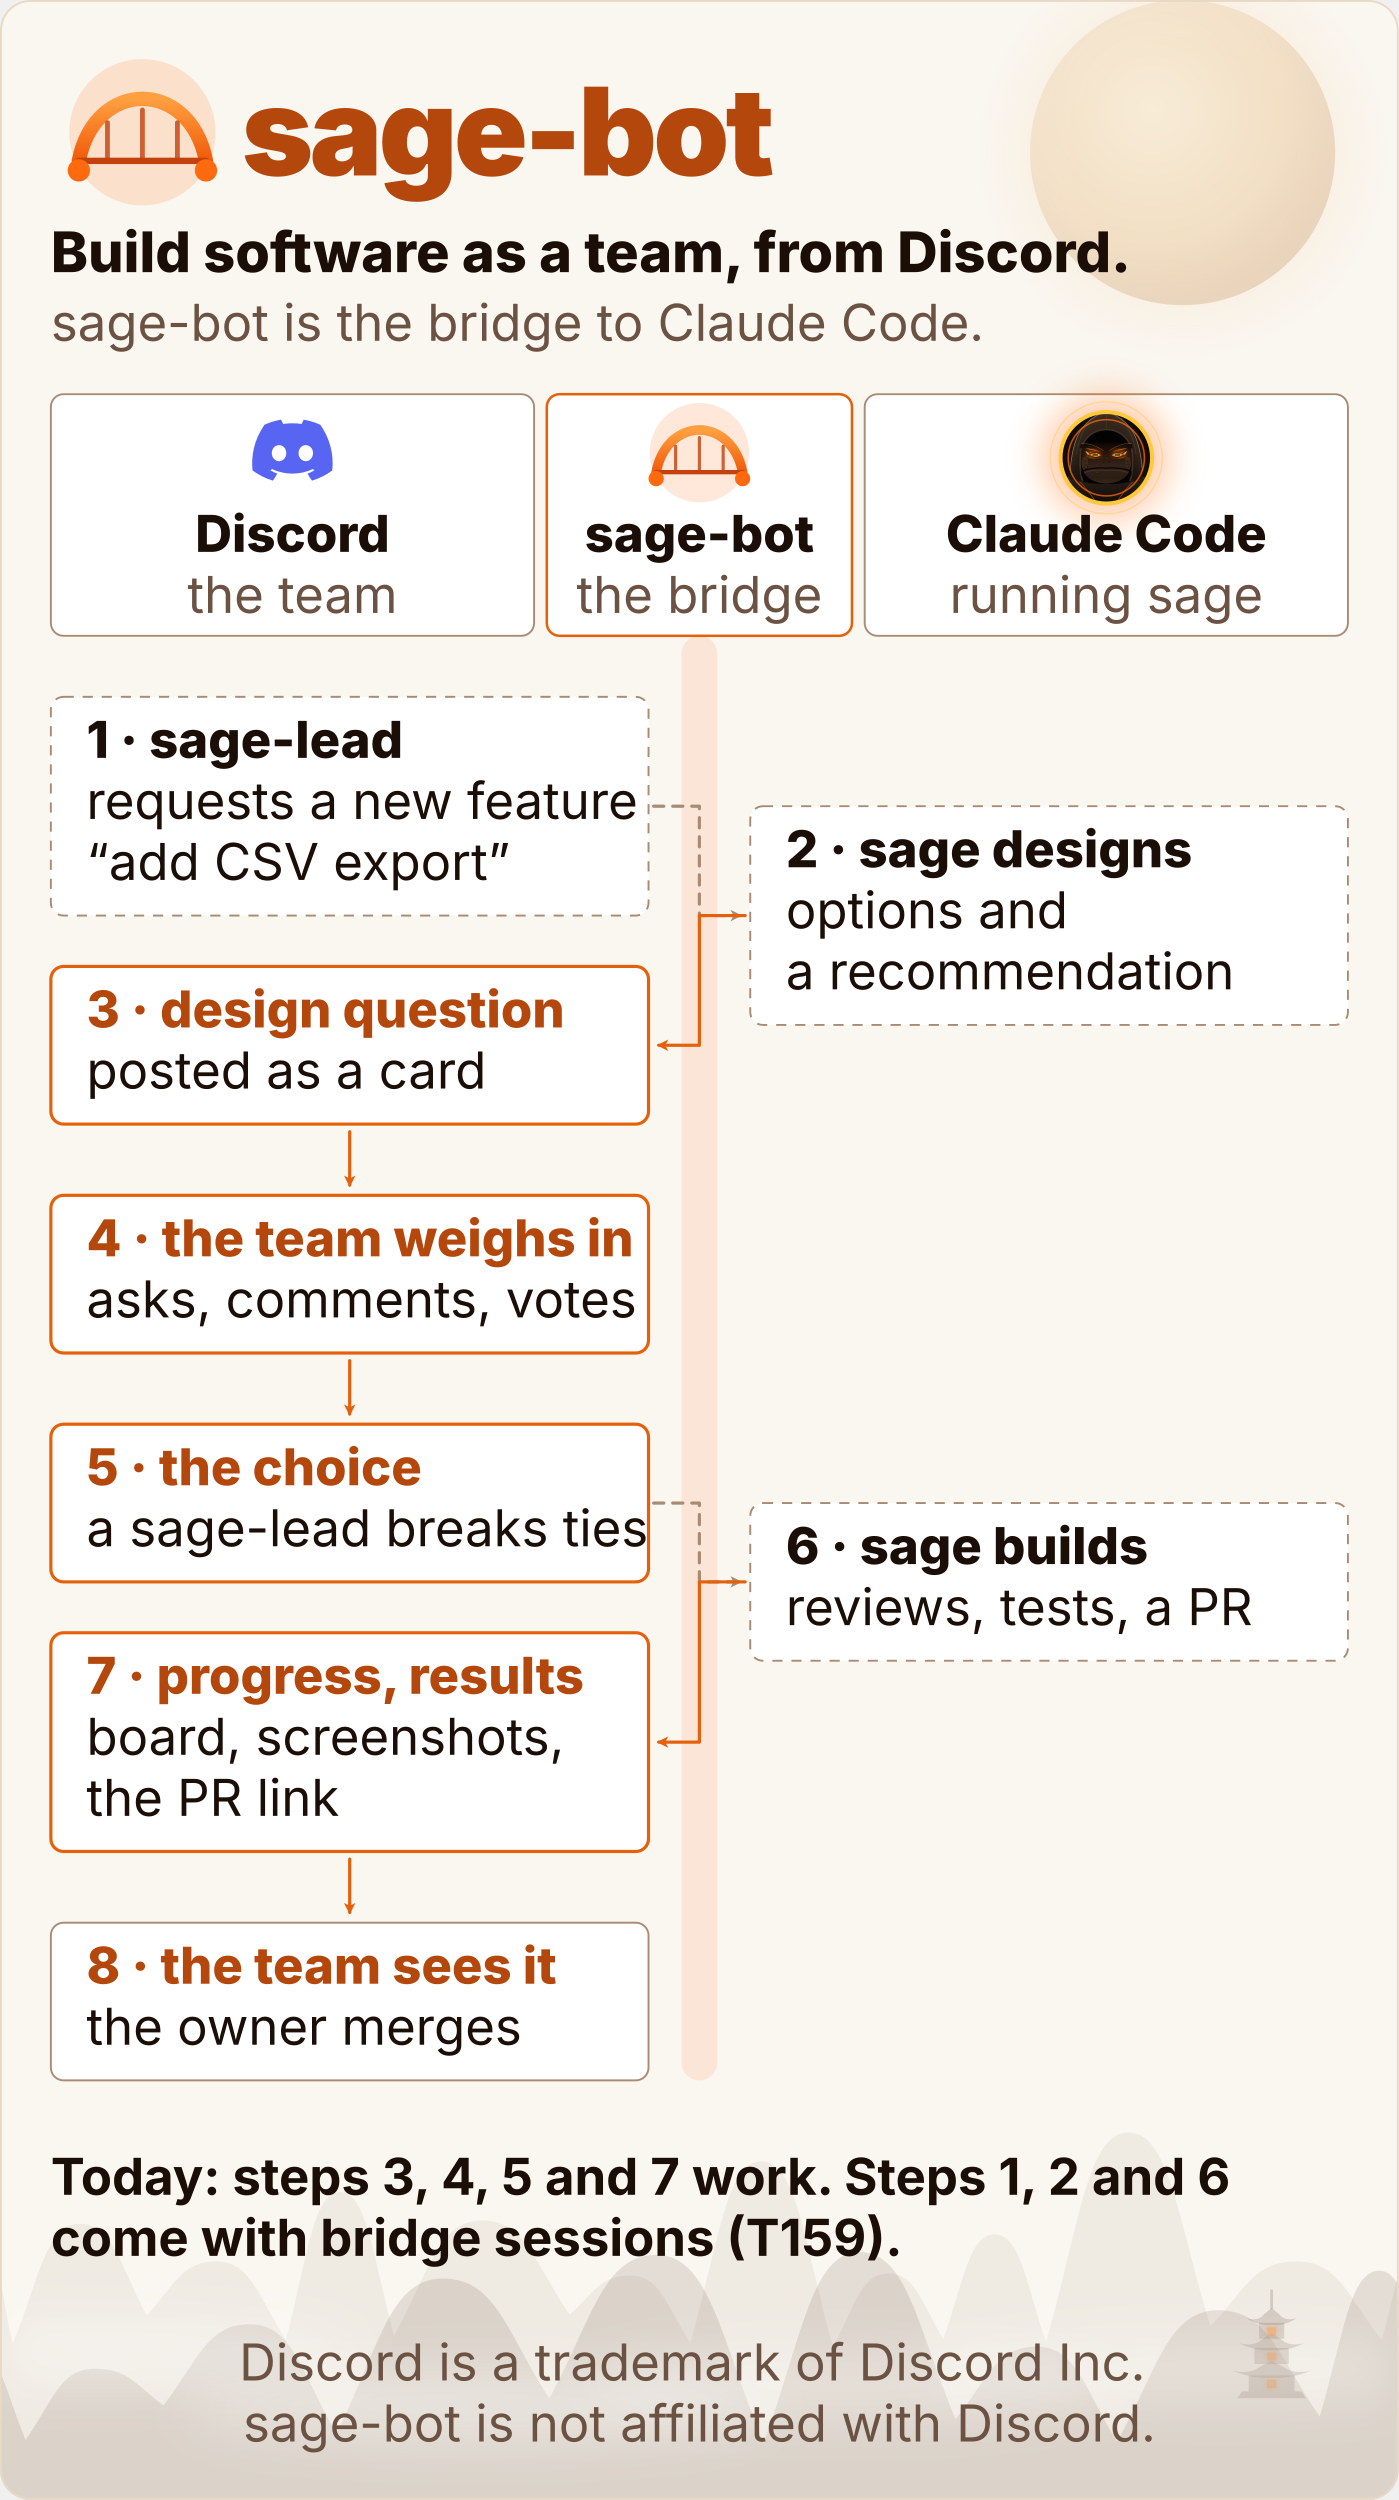
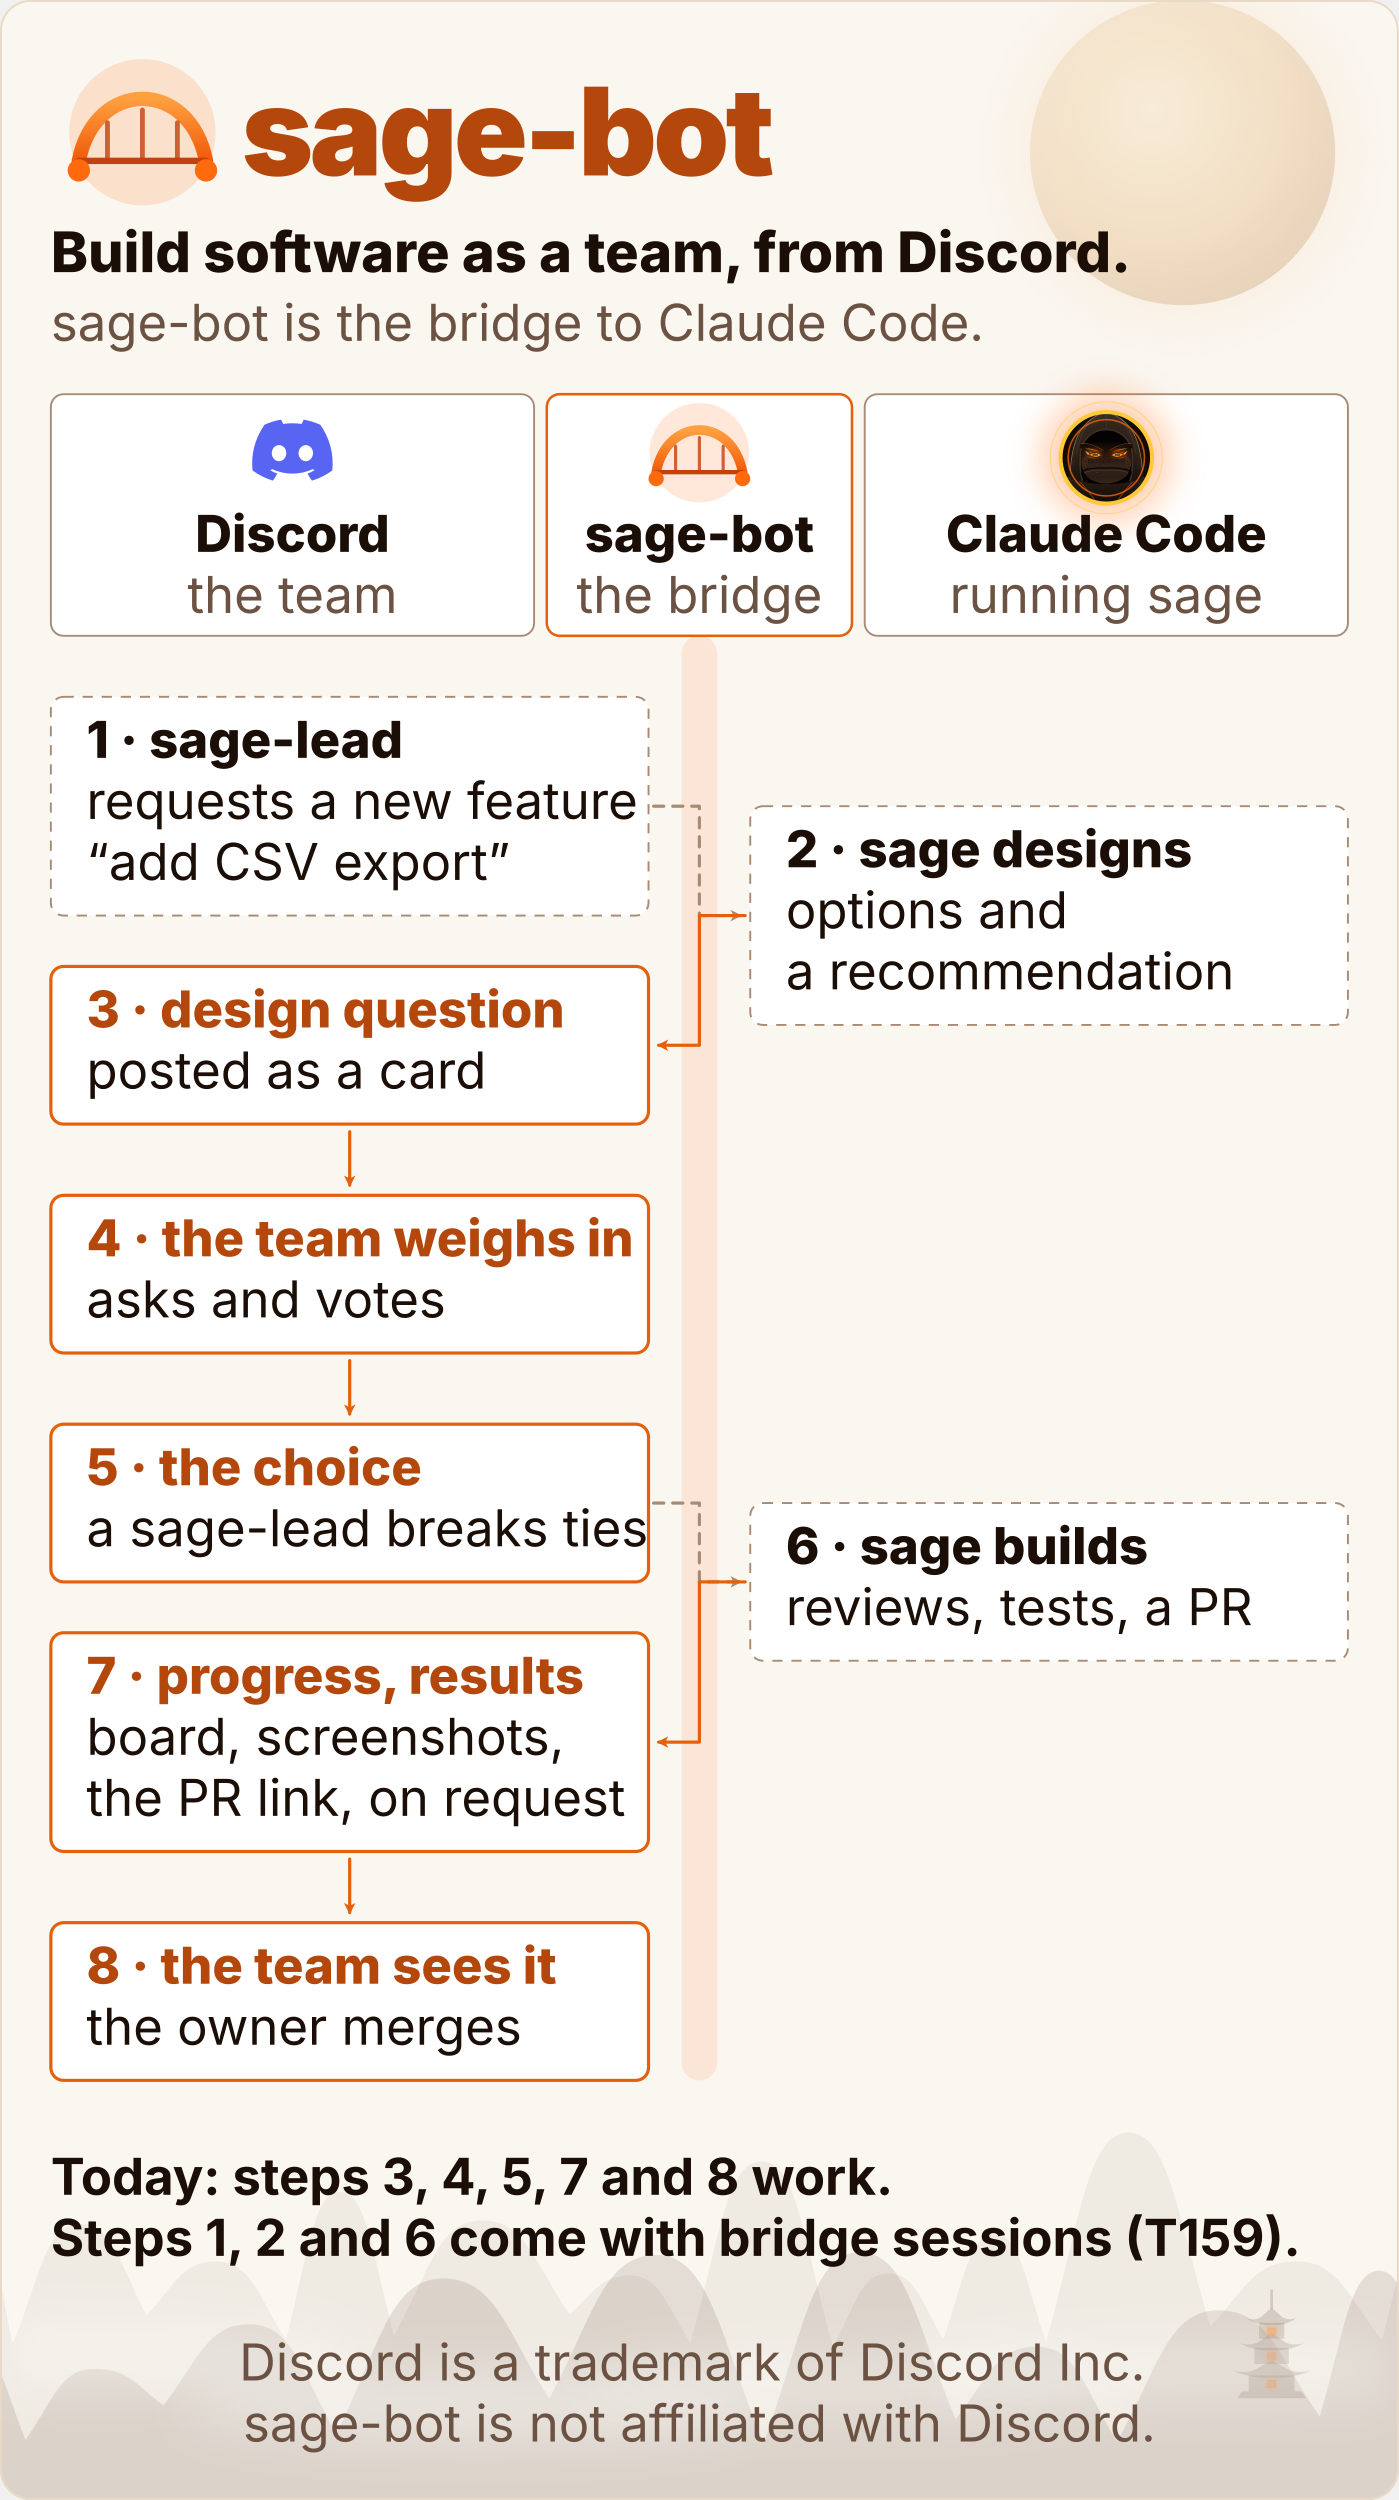
- <svg xmlns="http://www.w3.org/2000/svg" viewBox="0 0 1100 1966" width="1100" height="1966" role="img" aria-label="sage-bot bridges Discord and Claude Code running sage: a sage-lead requests a feature, sage designs, the team votes, sage builds and shows the results.">
+ <svg xmlns="http://www.w3.org/2000/svg" viewBox="0 0 1100 1966" width="1100" height="1966" role="img" aria-label="sage-bot bridges Discord and Claude Code running sage: a sage-lead requests a feature, sage designs, the team votes, sage builds and shows the results on request.">
  <style>.pulse{animation:pulse 5s ease-in-out infinite}@keyframes pulse{50%{opacity:.55}}@media (prefers-reduced-motion:reduce){.pulse{animation:none}}</style>
  <defs>
    <linearGradient id="hero-l-sky" x1="0" y1="0" x2="0" y2="1">
      <stop offset="0" stop-color="#080605" />
      <stop offset="0.45" stop-color="#1B120C" />
      <stop offset="0.72" stop-color="#22160E" />
      <stop offset="1" stop-color="#0A0706" />
    </linearGradient>
    <radialGradient id="hero-l-haze">
      <stop offset="0" stop-color="#FF8A2A" stop-opacity="0.6" />
      <stop offset="0.5" stop-color="#FF6A0F" stop-opacity="0.2" />
      <stop offset="1" stop-color="#FF6A0F" stop-opacity="0" />
    </radialGradient>
    <radialGradient id="hero-l-moonglow">
      <stop offset="0.55" stop-color="#F2CD96" stop-opacity="0.5" />
      <stop offset="1" stop-color="#F2CD96" stop-opacity="0" />
    </radialGradient>
    <radialGradient id="hero-l-moon" cx="0.4" cy="0.36" r="0.72">
      <stop offset="0" stop-color="#F8E7C6" />
      <stop offset="0.6" stop-color="#E4BC88" />
      <stop offset="1" stop-color="#B8844F" />
    </radialGradient>
    <radialGradient id="hero-l-iris" cx="0.51" cy="0.52" r="0.56">
      <stop offset="0" stop-color="#FFF4C2" />
      <stop offset="0.16" stop-color="#FFD54A" />
      <stop offset="0.4" stop-color="#FDB022" />
      <stop offset="0.66" stop-color="#EE7A0C" />
      <stop offset="0.86" stop-color="#A83E08" />
      <stop offset="1" stop-color="#4A1803" />
    </radialGradient>
    <linearGradient id="hero-l-lid" x1="0" y1="0.34" x2="0" y2="0.96">
      <stop offset="0" stop-color="#000" stop-opacity="0.85" />
      <stop offset="1" stop-color="#000" stop-opacity="0" />
    </linearGradient>
    <linearGradient id="hero-l-markR" x1="0" y1="0.5" x2="1" y2="0.3">
      <stop offset="0" stop-color="#B83A0A" />
      <stop offset="0.55" stop-color="#FF6A0F" />
      <stop offset="1" stop-color="#FFB050" />
    </linearGradient>
    <linearGradient id="hero-l-markL" x1="1" y1="0.5" x2="0" y2="0.3">
      <stop offset="0" stop-color="#B83A0A" />
      <stop offset="0.55" stop-color="#FF6A0F" />
      <stop offset="1" stop-color="#FFB050" />
    </linearGradient>
    <linearGradient id="hero-l-skin" x1="0" y1="0" x2="0" y2="1">
      <stop offset="0" stop-color="#040202" />
      <stop offset="0.32" stop-color="#1A110B" />
      <stop offset="0.6" stop-color="#33231A" />
      <stop offset="0.86" stop-color="#2C1E14" />
      <stop offset="1" stop-color="#3A2618" />
    </linearGradient>
    <linearGradient id="hero-l-robe" x1="0" y1="0" x2="0" y2="1">
      <stop offset="0" stop-color="#2B2018" />
      <stop offset="1" stop-color="#100B08" />
    </linearGradient>
    <linearGradient id="hero-l-bust" x1="0" y1="0" x2="0" y2="1">
      <stop offset="0" stop-color="#2B2018" />
      <stop offset="1" stop-color="#0A0604" />
    </linearGradient>
    <linearGradient id="hero-l-hood" x1="0" y1="0" x2="0" y2="1">
      <stop offset="0" stop-color="#382A1F" />
      <stop offset="1" stop-color="#18120D" />
    </linearGradient>
    <linearGradient id="hero-l-rock" x1="0" y1="0" x2="0" y2="1">
      <stop offset="0" stop-color="#33271D" />
      <stop offset="1" stop-color="#0D0907" />
    </linearGradient>
    <radialGradient id="hero-l-disc" cx="0.5" cy="0.42" r="0.62">
      <stop offset="0" stop-color="#3B2B1E" />
      <stop offset="1" stop-color="#100B08" />
    </radialGradient>
    <radialGradient id="hero-l-orb" cx="0.4" cy="0.38" r="0.65">
      <stop offset="0" stop-color="#FFF6D0" />
      <stop offset="0.45" stop-color="#FFC93C" />
      <stop offset="1" stop-color="#FF6A0F" />
    </radialGradient>
    <linearGradient id="hero-l-fall" x1="0" y1="0" x2="0" y2="1">
      <stop offset="0" stop-color="#F4E6CC" stop-opacity="0.95" />
      <stop offset="1" stop-color="#F4E6CC" stop-opacity="0" />
    </linearGradient>
    <linearGradient id="hero-l-word" x1="0" y1="0" x2="0" y2="1">
      <stop offset="0.2" stop-color="#FFF8EC" />
      <stop offset="0.5" stop-color="#FFD27A" />
      <stop offset="0.72" stop-color="#FF8A2A" />
      <stop offset="0.9" stop-color="#E2470A" />
    </linearGradient>
    <linearGradient id="hero-l-ember" x1="0" y1="0" x2="0" y2="1">
      <stop offset="0" stop-color="#FFA040" />
      <stop offset="1" stop-color="#F05A0A" />
    </linearGradient>
    <filter id="hero-l-wordglow" x="-10%" y="-20%" width="120%" height="140%">
      <feGaussianBlur in="SourceAlpha" stdDeviation="10" result="b" />
      <feFlood flood-color="#FF6A0F" flood-opacity="0.7" />
      <feComposite in2="b" operator="in" result="g" />
      <feMerge>
        <feMergeNode in="g" />
        <feMergeNode in="SourceGraphic" />
      </feMerge>
    </filter>
    <filter id="hero-l-glow" x="-50%" y="-50%" width="200%" height="200%">
      <feGaussianBlur in="SourceGraphic" stdDeviation="2.6" result="b" />
      <feMerge>
        <feMergeNode in="b" />
        <feMergeNode in="SourceGraphic" />
      </feMerge>
    </filter>
    <filter id="hero-l-blur" x="-50%" y="-50%" width="200%" height="200%">
      <feGaussianBlur stdDeviation="14" />
    </filter>
    <filter id="hero-l-mist" x="-30%" y="-200%" width="160%" height="500%">
      <feGaussianBlur stdDeviation="20" />
    </filter>
    <marker id="hero-l-hot" viewBox="0 0 12 12" refX="10" refY="6" markerWidth="9" markerHeight="9" markerUnits="userSpaceOnUse" orient="auto-start-reverse">
      <path d="M0 0 L12 6 L0 12 L3 6 z" fill="#E5600B" />
    </marker>
    <marker id="hero-l-muted" viewBox="0 0 12 12" refX="10" refY="6" markerWidth="9" markerHeight="9" markerUnits="userSpaceOnUse" orient="auto-start-reverse">
      <path d="M0 0 L12 6 L0 12 L3 6 z" fill="#A88B75" />
    </marker>
    <marker id="hero-l-bad" viewBox="0 0 12 12" refX="10" refY="6" markerWidth="9" markerHeight="9" markerUnits="userSpaceOnUse" orient="auto-start-reverse">
      <path d="M0 0 L12 6 L0 12 L3 6 z" fill="#C7361F" />
    </marker>
    <marker id="hero-l-loop" viewBox="0 0 12 12" refX="10" refY="6" markerWidth="9" markerHeight="9" markerUnits="userSpaceOnUse" orient="auto-start-reverse">
      <path d="M0 0 L12 6 L0 12 L3 6 z" fill="#B4470C" />
    </marker>
    <clipPath id="hero-l-frame">
      <rect width="1100" height="1966" rx="24" />
    </clipPath>
  </defs>
  <g clip-path="url(#hero-l-frame)">
    <rect width="1100" height="1966" rx="24" fill="#FAF6F0" />
    <circle cx="930" cy="120" r="161.3" fill="url(#hero-l-moonglow)" opacity="0.4" />
    <circle cx="930" cy="120" r="120" fill="url(#hero-l-moon)" opacity="0.3" />
    <path d="M-60 1966 L-60 1846 C-46 1780.3 -42.5 1726.6 -25 1726.6 C-7.5 1726.6 -4 1779.1 10 1843.3 C31.1 1791.3 36.3 1748.8 62.6 1748.8 C89 1748.8 94.2 1781.3 115.3 1820.9 C137.2 1797.5 142.7 1778.4 170 1778.4 C197.4 1778.4 202.9 1806.1 224.8 1839.9 C241.8 1776 246.1 1723.8 267.4 1723.8 C288.6 1723.8 292.9 1774.6 309.9 1836.7 C337.5 1786.9 344.4 1746.2 378.9 1746.2 C413.4 1746.2 420.3 1779.6 447.9 1820.3 C466.9 1803.4 471.7 1789.5 495.4 1789.5 C519.2 1789.5 523.9 1813.3 542.9 1842.3 C565.3 1763.9 570.9 1699.7 598.9 1699.7 C626.9 1699.7 632.5 1765.4 655 1845.6 C672.3 1813.9 676.7 1787.9 698.4 1787.9 C720.1 1787.9 724.5 1811.1 741.8 1839.4 C758 1794.2 762 1757.2 782.2 1757.2 C802.4 1757.2 806.5 1795.3 822.6 1841.9 C848.5 1751.2 855 1677 887.3 1677 C919.6 1677 926.1 1745.6 951.9 1829.4 C978.9 1801.4 985.6 1778.4 1019.3 1778.4 C1052.9 1778.4 1059.7 1806.1 1086.6 1840 C1108.6 1760.8 1114.1 1696 1141.5 1696 C1169 1696 1174.5 1746.6 1196.5 1808.4 L1196.5 1966 Z" fill="#8C7867" opacity="0.1" />
    <path d="M973 1886 L1027 1886 L1023.4 1880.6 L976.6 1880.6 Z" fill="#8C7867" opacity="0.3" />
    <path d="M982 1880.6 L1018 1880.6 L1018 1868 L982 1868 Z" fill="#8C7867" opacity="0.3" />
    <path d="M969.4 1864.4 Q983.2 1867.1 990.2 1861.7 L1000 1856.3 L1009.8 1861.7 Q1016.8 1867.1 1030.6 1864.4 Q1015.3 1870.7 1000 1869.8 Q984.7 1870.7 969.4 1864.4 Z" fill="#8C7867" opacity="0.3" />
    <path d="M996.4 1877.9 L1003.6 1877.9 L1003.6 1871.6 L996.4 1871.6 Z" fill="#FF8A2A" opacity="0.48" filter="url(#hero-l-glow)" />
    <path d="M986.5 1859 L1013.5 1859 L1013.5 1846.4 L986.5 1846.4 Z" fill="#8C7867" opacity="0.3" />
    <path d="M974.8 1842.8 Q986.1 1845.5 991.9 1840.1 L1000 1834.7 L1008.1 1840.1 Q1013.9 1845.5 1025.2 1842.8 Q1012.6 1849.1 1000 1848.2 Q987.4 1849.1 974.8 1842.8 Z" fill="#8C7867" opacity="0.3" />
    <path d="M996.4 1856.3 L1003.6 1856.3 L1003.6 1850 L996.4 1850 Z" fill="#FF8A2A" opacity="0.48" filter="url(#hero-l-glow)" />
    <path d="M990.1 1839.2 L1009.9 1839.2 L1009.9 1826.6 L990.1 1826.6 Z" fill="#8C7867" opacity="0.3" />
    <path d="M980.2 1823 Q989.1 1825.7 993.7 1820.3 L1000 1814.9 L1006.3 1820.3 Q1010.9 1825.7 1019.8 1823 Q1009.9 1829.3 1000 1828.4 Q990.1 1829.3 980.2 1823 Z" fill="#8C7867" opacity="0.3" />
    <path d="M996.4 1836.5 L1003.6 1836.5 L1003.6 1830.2 L996.4 1830.2 Z" fill="#FF8A2A" opacity="0.48" filter="url(#hero-l-glow)" />
    <path d="M1000 1814.9 L1000 1801.4" fill="none" stroke="#8C7867" stroke-width="2.2" stroke-linecap="round" opacity="0.3" />
    <path d="M-60 1966 L-60 1926 C-44 1883.1 -40 1848 -20 1848 C0 1848 4 1879.8 20.1 1918.7 C41.7 1888 47.2 1862.8 74.3 1862.8 C101.4 1862.8 106.8 1875.7 128.5 1891.6 C155.7 1856.5 162.5 1827.8 196.5 1827.8 C230.5 1827.8 237.3 1866.5 264.5 1913.8 C298 1846.7 306.4 1791.8 348.2 1791.8 C390.1 1791.8 398.5 1834.3 431.9 1886.2 C465.7 1824.1 474.1 1773.3 516.2 1773.3 C558.4 1773.3 566.8 1839.9 600.5 1921.3 C630.7 1838.7 638.2 1771 675.9 1771 C713.6 1771 721.2 1830.1 751.4 1902.3 C776.8 1871 783.1 1845.4 814.9 1845.4 C846.7 1845.4 853 1879.1 878.4 1920.1 C910.3 1863.3 918.3 1816.8 958.1 1816.8 C997.9 1816.8 1005.9 1854.4 1037.8 1900.3 C1056.5 1837.3 1061.2 1785.7 1084.7 1785.7 C1108.2 1785.7 1112.9 1847.4 1131.7 1922.7 C1154 1889.1 1159.6 1861.5 1187.5 1861.5 C1215.4 1861.5 1221 1872.7 1243.4 1886.3 L1243.4 1966 Z" fill="#8C7867" opacity="0.2" />
    <ellipse cx="80" cy="1849.1" rx="203.6" ry="26" fill="#FFFFFF" opacity="0.4" filter="url(#hero-l-mist)" />
    <ellipse cx="375.7" cy="1891.1" rx="230.1" ry="26" fill="#FFFFFF" opacity="0.4" filter="url(#hero-l-mist)" />
    <ellipse cx="666.1" cy="1874.7" rx="205.4" ry="26" fill="#FFFFFF" opacity="0.3" filter="url(#hero-l-mist)" />
    <ellipse cx="958.9" cy="1862.6" rx="234.2" ry="26" fill="#FFFFFF" opacity="0.3" filter="url(#hero-l-mist)" />
    <g class="pulse">
      <circle cx="112" cy="104" r="57.5" fill="#FF6A0F" opacity="0.16" />
    </g>
    <path d="M62 126.5 C 74.5 61.5, 149.5 61.5, 162 126.5" fill="none" stroke="url(#hero-l-ember)" stroke-width="11.3" stroke-linecap="round" />
    <path d="M62 126.5 L 162 126.5" fill="none" stroke="#C2410C" stroke-width="5" stroke-linecap="round" />
    <path d="M84.5 96.5 L 84.5 126.5 M112 86.5 L 112 126.5 M139.5 96.5 L 139.5 126.5" fill="none" stroke="#C2410C" stroke-width="3.8" stroke-linecap="round" opacity="0.8" />
    <circle cx="62" cy="134" r="8.8" fill="#FF6A0F" />
    <circle cx="162" cy="134" r="8.8" fill="#FF6A0F" />
    <text x="190" y="138" font-family="-apple-system, BlinkMacSystemFont, 'Segoe UI', Inter, Helvetica, Arial, sans-serif" font-size="96" font-weight="900" letter-spacing="-3" fill="#B4470C">sage-bot</text>
    <text x="40" y="214" font-family="-apple-system, BlinkMacSystemFont, 'Segoe UI', Inter, Helvetica, Arial, sans-serif" font-size="44" font-weight="800" fill="#1A0E07" text-anchor="start">
      <tspan x="40" dy="0">Build software as a team, from Discord.</tspan>
    </text>
    <text x="40" y="268" font-family="-apple-system, BlinkMacSystemFont, 'Segoe UI', Inter, Helvetica, Arial, sans-serif" font-size="40" font-weight="400" fill="#6B5242" text-anchor="start">
      <tspan x="40" dy="0">sage-bot is the bridge to Claude Code.</tspan>
    </text>
    <rect x="536" y="500" width="28" height="1136" rx="14" fill="#FF6A0F" opacity="0.12" />
    <rect x="40" y="310" width="380" height="190" rx="10" fill="#FFFFFF" stroke="#A88B75" stroke-width="1.5" />
    <svg x="198.3" y="330" width="63.3" height="48" viewBox="0 0 126.644 96">
      <path d="M81.15,0c-1.238,2.197-2.349,4.47-3.359,6.794-9.598-1.44-19.372-1.44-28.994,0-.985-2.324-2.122-4.597-3.359-6.794-9.017,1.541-17.806,4.243-26.14,8.057C2.779,32.53-1.691,56.373.531,79.886c9.673,7.148,20.508,12.603,32.05,16.088,2.601-3.485,4.9-7.198,6.87-11.062-3.738-1.389-7.35-3.132-10.81-5.152.909-.657,1.793-1.339,2.652-1.995,20.281,9.547,43.77,9.547,64.076,0,.859.707,1.743,1.389,2.652,1.995-3.46,2.046-7.072,3.763-10.835,5.178,1.97,3.864,4.268,7.577,6.87,11.062,11.542-3.485,22.377-8.916,32.051-16.063,2.626-27.277-4.496-50.917-18.817-71.855C98.981,4.268,90.192,1.566,81.175.051l-.025-.051ZM42.28,65.414c-6.238,0-11.416-5.657-11.416-12.653s4.976-12.679,11.391-12.679,11.517,5.708,11.416,12.679c-.101,6.971-5.026,12.653-11.391,12.653ZM84.358,65.414c-6.264,0-11.391-5.657-11.391-12.653s4.976-12.679,11.391-12.679,11.492,5.708,11.391,12.679c-.101,6.971-5.026,12.653-11.391,12.653Z" fill="#5865f2" />
    </svg>
    <text x="230" y="434" font-family="-apple-system, BlinkMacSystemFont, 'Segoe UI', Inter, Helvetica, Arial, sans-serif" font-size="40" font-weight="800" fill="#1A0E07" text-anchor="middle">
      <tspan x="230" dy="0">Discord</tspan>
    </text>
    <text x="230" y="482" font-family="-apple-system, BlinkMacSystemFont, 'Segoe UI', Inter, Helvetica, Arial, sans-serif" font-size="40" font-weight="400" fill="#6B5242" text-anchor="middle">
      <tspan x="230" dy="0">the team</tspan>
    </text>
    <rect x="430" y="310" width="240" height="190" rx="10" fill="#FFFFFF" stroke="#E5600B" stroke-width="2" />
    <g class="pulse">
      <circle cx="550" cy="356" r="39.1" fill="#FF6A0F" opacity="0.16" />
    </g>
    <path d="M516 371.3 C 524.5 327.1, 575.5 327.1, 584 371.3" fill="none" stroke="url(#hero-l-ember)" stroke-width="7.6" stroke-linecap="round" />
    <path d="M516 371.3 L 584 371.3" fill="none" stroke="#C2410C" stroke-width="3.4" stroke-linecap="round" />
    <path d="M531.3 350.9 L 531.3 371.3 M550 344.1 L 550 371.3 M568.7 350.9 L 568.7 371.3" fill="none" stroke="#C2410C" stroke-width="2.5" stroke-linecap="round" opacity="0.8" />
    <circle cx="516" cy="376.4" r="6" fill="#FF6A0F" />
    <circle cx="584" cy="376.4" r="6" fill="#FF6A0F" />
    <text x="550" y="434" font-family="-apple-system, BlinkMacSystemFont, 'Segoe UI', Inter, Helvetica, Arial, sans-serif" font-size="40" font-weight="800" fill="#1A0E07" text-anchor="middle">
      <tspan x="550" dy="0">sage-bot</tspan>
    </text>
    <text x="550" y="482" font-family="-apple-system, BlinkMacSystemFont, 'Segoe UI', Inter, Helvetica, Arial, sans-serif" font-size="40" font-weight="400" fill="#6B5242" text-anchor="middle">
      <tspan x="550" dy="0">the bridge</tspan>
    </text>
    <rect x="680" y="310" width="380" height="190" rx="10" fill="#FFFFFF" stroke="#A88B75" stroke-width="1.5" />
    <g class="pulse">
      <circle cx="870" cy="360" r="50" fill="#FF6A0F" opacity="0.34" filter="url(#hero-l-blur)" />
    </g>
    <circle cx="870" cy="360" r="44" fill="none" stroke="#FFC93C" stroke-width="1" opacity="0.45" />
    <defs>
      <clipPath id="hero-l-emblem">
        <circle cx="870" cy="360" r="36" />
      </clipPath>
    </defs>
    <circle cx="870" cy="360" r="36" fill="#0A0604" />
    <g clip-path="url(#hero-l-emblem)">
      <g class="pulse">
        <ellipse cx="870" cy="360.9" rx="39.8" ry="30.3" fill="url(#hero-l-haze)" opacity="0.48" />
      </g>
      <path d="M845 374.5 C838.2 376 831 379.5 827.9 389.3 L826.4 401.8 L913.6 401.8 L912.1 389.3 C909 379.5 901.8 376 895 374.5 Z" fill="url(#hero-l-bust)" />
      <path d="M841.6 375.3 C836.3 376.8 830.6 380.2 827.9 389.7" fill="none" stroke="#F2C88C" stroke-width="0.4" opacity="0.45" stroke-linecap="round" />
      <path d="M898.4 375.3 C903.7 376.8 909.4 380.2 912.1 389.7" fill="none" stroke="#F2C88C" stroke-width="0.4" opacity="0.45" stroke-linecap="round" />
      <path d="M847.3 376.8 C852.6 382.1 858.6 389.3 865.1 399.9" fill="none" stroke="#C2410C" stroke-width="0.6" opacity="0.8" stroke-linecap="round" />
      <path d="M892.7 376.8 C887.4 382.1 881.4 389.3 874.9 399.9" fill="none" stroke="#C2410C" stroke-width="0.6" opacity="0.8" stroke-linecap="round" />
      <path d="M870 323.4 C874.9 325.3 887.8 330.2 893.5 345 C896.9 353.7 898 364.7 899.2 375.7 C893.1 379.1 883.3 380.6 870 380.6 C856.7 380.6 846.9 379.1 840.8 375.7 C842 364.7 843.1 353.7 846.5 345 C852.2 330.2 865.1 325.3 870 323.4 Z" fill="url(#hero-l-hood)" />
      <path d="M858.3 329.1 C852.6 335.9 848.4 345.4 846.5 357.1" fill="none" stroke="#4A392B" stroke-width="0.5" opacity="0.8" stroke-linecap="round" />
      <path d="M881.7 329.1 C887.4 335.9 891.6 345.4 893.5 357.1" fill="none" stroke="#4A392B" stroke-width="0.5" opacity="0.8" stroke-linecap="round" />
      <path d="M870 323.4 C870.6 328.3 870.4 332.8 870 337" fill="none" stroke="#4A392B" stroke-width="0.5" stroke-linecap="round" opacity="0.8" />
      <path d="M841.6 370.4 C842.3 360.9 843.5 353.3 846.5 345 C852.2 330.2 865.1 325.3 870 323.4 C874.9 325.3 887.8 330.2 893.5 345 C896.5 353.3 897.7 360.9 898.4 370.4" fill="none" stroke="#F2C88C" stroke-width="0.5" opacity="0.6" filter="url(#hero-l-glow)" />
      <path d="M870 337.8 C881 337.8 888.6 345.4 890.1 354.8 C891.2 363.5 890.5 373 888.6 378.3 C883.3 381.4 856.7 381.4 851.4 378.3 C849.5 373 848.8 363.5 849.9 354.8 C851.4 345.4 859 337.8 870 337.8 Z" fill="#040202" />
      <path d="M851.4 378.3 C849.5 373 848.8 363.5 849.9 354.8 C851.4 345.4 859 337.8 870 337.8 C881 337.8 888.6 345.4 890.1 354.8 C891.2 363.5 890.5 373 888.6 378.3" fill="none" stroke="#3E2F23" stroke-width="1.3" />
      <path d="M851.1 351.8 C849.5 359 849.9 367 852.9 372.6 C857.1 378.3 864.3 380.2 870 380.2 C875.7 380.2 882.9 378.3 887.1 372.6 C890.1 367 890.5 359 888.9 351.8 C885.2 344.6 854.8 344.6 851.1 351.8 Z" fill="url(#hero-l-skin)" />
      <ellipse cx="853.3" cy="364.3" rx="2.7" ry="4.9" fill="#3A291C" opacity="0.85" />
      <path d="M855.6 360.1 C856.4 363.5 856 367.3 854.5 369.2" fill="none" stroke="#120C08" stroke-width="0.3" stroke-linecap="round" opacity="0.7" />
      <circle cx="853.3" cy="362.8" r="0.5" fill="#1D130C" />
      <circle cx="854.3" cy="365.4" r="0.5" fill="#1D130C" />
      <circle cx="852.6" cy="367.3" r="0.5" fill="#1D130C" />
      <circle cx="853.7" cy="368.5" r="0.5" fill="#1D130C" />
      <ellipse cx="886.7" cy="364.3" rx="2.7" ry="4.9" fill="#3A291C" opacity="0.85" />
      <path d="M884.4 360.1 C883.6 363.5 884 367.3 885.5 369.2" fill="none" stroke="#120C08" stroke-width="0.3" stroke-linecap="round" opacity="0.7" />
      <circle cx="886.7" cy="362.8" r="0.5" fill="#1D130C" />
      <circle cx="885.7" cy="365.4" r="0.5" fill="#1D130C" />
      <circle cx="887.4" cy="367.3" r="0.5" fill="#1D130C" />
      <circle cx="886.3" cy="368.5" r="0.5" fill="#1D130C" />
      <circle cx="861.7" cy="362.9" r="0.7" fill="#1D130C" opacity="0.85" />
      <circle cx="861.5" cy="362.6" r="0.3" fill="#9A7050" opacity="0.5" />
      <circle cx="856.4" cy="366.3" r="0.6" fill="#1D130C" opacity="0.85" />
      <circle cx="856.2" cy="366.1" r="0.3" fill="#9A7050" opacity="0.5" />
      <circle cx="882.4" cy="366.4" r="0.3" fill="#1D130C" opacity="0.85" />
      <circle cx="882.3" cy="366.2" r="0.1" fill="#9A7050" opacity="0.5" />
      <circle cx="859.3" cy="373.8" r="0.6" fill="#1D130C" opacity="0.85" />
      <circle cx="859.1" cy="373.6" r="0.3" fill="#9A7050" opacity="0.5" />
      <circle cx="862.7" cy="375.1" r="0.3" fill="#1D130C" opacity="0.85" />
      <circle cx="862.6" cy="375" r="0.1" fill="#9A7050" opacity="0.5" />
      <circle cx="870.8" cy="360.3" r="0.6" fill="#1D130C" opacity="0.85" />
      <circle cx="870.7" cy="360.1" r="0.3" fill="#9A7050" opacity="0.5" />
      <circle cx="887.4" cy="365" r="0.8" fill="#1D130C" opacity="0.85" />
      <circle cx="887.2" cy="364.8" r="0.3" fill="#9A7050" opacity="0.5" />
      <circle cx="887" cy="364.3" r="0.4" fill="#1D130C" opacity="0.85" />
      <circle cx="886.9" cy="364.2" r="0.2" fill="#9A7050" opacity="0.5" />
      <circle cx="860.7" cy="371.3" r="0.3" fill="#1D130C" opacity="0.85" />
      <circle cx="860.6" cy="371.2" r="0.1" fill="#9A7050" opacity="0.5" />
      <circle cx="870.4" cy="376.3" r="0.5" fill="#1D130C" opacity="0.85" />
      <circle cx="870.2" cy="376.2" r="0.2" fill="#9A7050" opacity="0.5" />
      <circle cx="855.2" cy="365.7" r="0.6" fill="#1D130C" opacity="0.85" />
      <circle cx="855" cy="365.5" r="0.3" fill="#9A7050" opacity="0.5" />
      <circle cx="871.9" cy="377.9" r="0.3" fill="#1D130C" opacity="0.85" />
      <circle cx="871.8" cy="377.7" r="0.2" fill="#9A7050" opacity="0.5" />
      <circle cx="872.5" cy="366.1" r="0.7" fill="#1D130C" opacity="0.85" />
      <circle cx="872.2" cy="365.8" r="0.3" fill="#9A7050" opacity="0.5" />
      <circle cx="872.6" cy="377.6" r="0.4" fill="#1D130C" opacity="0.85" />
      <circle cx="872.5" cy="377.4" r="0.2" fill="#9A7050" opacity="0.5" />
      <circle cx="862" cy="375.8" r="0.5" fill="#1D130C" opacity="0.85" />
      <circle cx="861.8" cy="375.6" r="0.2" fill="#9A7050" opacity="0.5" />
      <circle cx="884.1" cy="363.8" r="0.7" fill="#1D130C" opacity="0.85" />
      <circle cx="883.9" cy="363.6" r="0.3" fill="#9A7050" opacity="0.5" />
      <circle cx="863.9" cy="376.5" r="0.5" fill="#1D130C" opacity="0.85" />
      <circle cx="863.8" cy="376.3" r="0.2" fill="#9A7050" opacity="0.5" />
      <circle cx="863.1" cy="371.8" r="0.8" fill="#1D130C" opacity="0.85" />
      <circle cx="862.8" cy="371.5" r="0.4" fill="#9A7050" opacity="0.5" />
      <circle cx="869.7" cy="374.3" r="0.4" fill="#1D130C" opacity="0.85" />
      <circle cx="869.6" cy="374.2" r="0.2" fill="#9A7050" opacity="0.5" />
      <circle cx="870.4" cy="360.7" r="0.6" fill="#1D130C" opacity="0.85" />
      <circle cx="870.2" cy="360.5" r="0.3" fill="#9A7050" opacity="0.5" />
      <circle cx="859.2" cy="374.6" r="0.5" fill="#1D130C" opacity="0.85" />
      <circle cx="859" cy="374.5" r="0.2" fill="#9A7050" opacity="0.5" />
      <circle cx="882.6" cy="373.6" r="0.4" fill="#1D130C" opacity="0.85" />
      <circle cx="882.5" cy="373.5" r="0.2" fill="#9A7050" opacity="0.5" />
      <circle cx="861.8" cy="363.2" r="0.4" fill="#1D130C" opacity="0.85" />
      <circle cx="861.6" cy="363.1" r="0.2" fill="#9A7050" opacity="0.5" />
      <circle cx="869.5" cy="371.3" r="0.3" fill="#1D130C" opacity="0.85" />
      <circle cx="869.4" cy="371.2" r="0.1" fill="#9A7050" opacity="0.5" />
      <circle cx="854.3" cy="368.1" r="0.8" fill="#1D130C" opacity="0.85" />
      <circle cx="854" cy="367.8" r="0.4" fill="#9A7050" opacity="0.5" />
      <circle cx="878.5" cy="376.5" r="0.5" fill="#1D130C" opacity="0.85" />
      <circle cx="878.3" cy="376.3" r="0.2" fill="#9A7050" opacity="0.5" />
      <circle cx="864.8" cy="362.1" r="0.8" fill="#1D130C" opacity="0.85" />
      <circle cx="864.6" cy="361.8" r="0.3" fill="#9A7050" opacity="0.5" />
      <circle cx="864.1" cy="371.9" r="0.7" fill="#1D130C" opacity="0.85" />
      <circle cx="863.9" cy="371.6" r="0.3" fill="#9A7050" opacity="0.5" />
      <circle cx="881.7" cy="374.6" r="0.4" fill="#1D130C" opacity="0.85" />
      <circle cx="881.6" cy="374.5" r="0.2" fill="#9A7050" opacity="0.5" />
      <circle cx="859" cy="374.1" r="0.7" fill="#1D130C" opacity="0.85" />
      <circle cx="858.8" cy="373.8" r="0.3" fill="#9A7050" opacity="0.5" />
      <circle cx="865.4" cy="365.5" r="0.6" fill="#1D130C" opacity="0.85" />
      <circle cx="865.2" cy="365.4" r="0.2" fill="#9A7050" opacity="0.5" />
      <circle cx="877.4" cy="376" r="0.4" fill="#1D130C" opacity="0.85" />
      <circle cx="877.3" cy="375.9" r="0.2" fill="#9A7050" opacity="0.5" />
      <circle cx="870.3" cy="358.3" r="0.6" fill="#1D130C" opacity="0.85" />
      <circle cx="870.1" cy="358.1" r="0.2" fill="#9A7050" opacity="0.5" />
      <circle cx="860.8" cy="362.5" r="0.7" fill="#1D130C" opacity="0.85" />
      <circle cx="860.6" cy="362.2" r="0.3" fill="#9A7050" opacity="0.5" />
      <circle cx="866.4" cy="377.9" r="0.5" fill="#1D130C" opacity="0.85" />
      <circle cx="866.2" cy="377.7" r="0.2" fill="#9A7050" opacity="0.5" />
      <circle cx="864.3" cy="377.2" r="0.4" fill="#1D130C" opacity="0.85" />
      <circle cx="864.1" cy="377" r="0.2" fill="#9A7050" opacity="0.5" />
      <path d="M849.5 349.5 C854.1 348.4 860.9 350.3 868.9 355.6 C862.4 353.3 855.6 352.2 849.5 352.6 Z" fill="#120B07" />
      <path d="M890.5 349.5 C885.9 348.4 879.1 350.3 871.1 355.6 C877.6 353.3 884.4 352.2 890.5 352.6 Z" fill="#120B07" />
      <path d="M850.3 349 C854.8 348.2 860.9 349.9 867.7 354.4" fill="none" stroke="#FF8A2A" stroke-width="0.3" opacity="0.6" stroke-linecap="round" />
      <path d="M889.7 349 C885.2 348.2 879.1 349.9 872.3 354.4" fill="none" stroke="#FF8A2A" stroke-width="0.3" opacity="0.6" stroke-linecap="round" />
      <g class="pulse">
        <ellipse cx="860.5" cy="357.5" rx="8.7" ry="4.2" fill="#FF6A0F" opacity="0.45" filter="url(#hero-l-blur)" />
        <ellipse cx="879.5" cy="357.5" rx="8.7" ry="4.2" fill="#FF6A0F" opacity="0.45" filter="url(#hero-l-blur)" />
      </g>
      <defs>
        <clipPath id="hero-l-eye1">
          <path d="M866.1 358.2 C864.6 356.1 860 354.7 856.4 356.9 C857.6 359.4 862.8 360.6 866.1 358.2 Z" />
        </clipPath>
      </defs>
      <path d="M865.7 355.6 C863.1 354 858.6 352.8 853.3 352.6 C858 353.5 861.8 354.5 865.7 355.6 Z" fill="url(#hero-l-markL)" filter="url(#hero-l-glow)" />
      <path d="M866.4 358.1 C864.8 355.5 860 354 856.1 356.2 L853.5 354.6 L855.2 357.4 C859.4 358.8 863.2 358.8 866.1 358.2 Z" fill="url(#hero-l-markL)" filter="url(#hero-l-glow)" />
      <path d="M862.1 360.5 C859 360.7 856.1 359.7 853.4 358.4 C855.8 359.4 858.6 360.1 862.1 360.5 Z" fill="url(#hero-l-markL)" filter="url(#hero-l-glow)" />
      <path d="M866.1 358.2 C864.6 356.1 860 354.7 856.4 356.9 C857.6 359.4 862.8 360.6 866.1 358.2 Z" fill="url(#hero-l-iris)" />
      <g clip-path="url(#hero-l-eye1)">
        <path d="M860.1 357.8 L857 357.9 M860.1 357.9 L857.2 358.6 M860.2 358.1 L857.7 359.3 M860.4 358.2 L858.4 359.9 M860.7 358.3 L859.3 360.3 M860.9 358.3 L860.3 360.6 M861.2 358.3 L861.4 360.7 M861.5 358.3 L862.5 360.5 M861.8 358.2 L863.4 360.2 M862 358.1 L864.3 359.7 M862.1 358 L864.9 359.1 M862.2 357.9 L865.3 358.4 M862.3 357.7 L865.4 357.6 M862.2 357.6 L865.2 356.9 M862.1 357.4 L864.7 356.2 M861.9 357.3 L864 355.6 M861.7 357.2 L863.1 355.2 M861.4 357.2 L862.1 354.9 M861.1 357.2 L861 354.9 M860.8 357.2 L859.9 355 M860.6 357.3 L858.9 355.3 M860.4 357.4 L858.1 355.8 M860.2 357.5 L857.4 356.4 M860.1 357.6 L857.1 357.1" fill="none" stroke="#7A3203" stroke-width="0.1" opacity="0.3" />
        <g class="pulse">
          <rect x="858.4" y="356.9" width="5.5" height="1.7" rx="0.9" fill="#FFF1A8" opacity="0.5" />
        </g>
        <rect x="858.9" y="357.3" width="4.6" height="1" rx="0.5" fill="#050302" />
        <rect x="855.8" y="354.3" width="10.6" height="3.2" rx="0" fill="url(#hero-l-lid)" />
      </g>
      <path d="M866.1 358.2 C864.6 356.1 860 354.7 856.4 356.9 C857.6 359.4 862.8 360.6 866.1 358.2 Z" fill="none" stroke="#050302" stroke-width="0.2" />
      <path d="M866 357.6 C864.4 355.5 860 354.1 856.1 356.2" fill="none" stroke="#050302" stroke-width="0.2" stroke-linecap="round" />
      <ellipse cx="862.3" cy="356.9" rx="0.4" ry="0.2" fill="#FFFFFF" opacity="0.92" />
      <circle cx="861.6" cy="356.6" r="0.1" fill="#FFFFFF" opacity="0.8" />
      <defs>
        <clipPath id="hero-l-eye2">
          <path d="M873.9 358.2 C875.4 356.1 880 354.7 883.6 356.9 C882.4 359.4 877.2 360.6 873.9 358.2 Z" />
        </clipPath>
      </defs>
      <path d="M874.3 355.6 C876.9 354 881.4 352.8 886.7 352.6 C882 353.5 878.2 354.5 874.3 355.6 Z" fill="url(#hero-l-markR)" filter="url(#hero-l-glow)" />
      <path d="M873.6 358.1 C875.2 355.5 880 354 883.9 356.2 L886.5 354.6 L884.8 357.4 C880.6 358.8 876.8 358.8 873.9 358.2 Z" fill="url(#hero-l-markR)" filter="url(#hero-l-glow)" />
      <path d="M877.9 360.5 C881 360.7 883.9 359.7 886.6 358.4 C884.2 359.4 881.4 360.1 877.9 360.5 Z" fill="url(#hero-l-markR)" filter="url(#hero-l-glow)" />
      <path d="M873.9 358.2 C875.4 356.1 880 354.7 883.6 356.9 C882.4 359.4 877.2 360.6 873.9 358.2 Z" fill="url(#hero-l-iris)" />
      <g clip-path="url(#hero-l-eye2)">
        <path d="M879.9 357.8 L883 357.9 M879.9 357.9 L882.8 358.6 M879.8 358.1 L882.3 359.3 M879.6 358.2 L881.6 359.9 M879.3 358.3 L880.7 360.3 M879.1 358.3 L879.7 360.6 M878.8 358.3 L878.6 360.7 M878.5 358.3 L877.5 360.5 M878.2 358.2 L876.6 360.2 M878 358.1 L875.7 359.7 M877.9 358 L875.1 359.1 M877.8 357.9 L874.7 358.4 M877.7 357.7 L874.6 357.6 M877.8 357.6 L874.8 356.9 M877.9 357.4 L875.3 356.2 M878.1 357.3 L876 355.6 M878.3 357.2 L876.9 355.2 M878.6 357.2 L877.9 354.9 M878.9 357.2 L879 354.9 M879.2 357.2 L880.1 355 M879.4 357.3 L881.1 355.3 M879.6 357.4 L881.9 355.8 M879.8 357.5 L882.6 356.4 M879.9 357.6 L882.9 357.1" fill="none" stroke="#7A3203" stroke-width="0.1" opacity="0.3" />
        <g class="pulse">
          <rect x="876.1" y="356.9" width="5.5" height="1.7" rx="0.9" fill="#FFF1A8" opacity="0.5" />
        </g>
        <rect x="876.5" y="357.3" width="4.6" height="1" rx="0.5" fill="#050302" />
        <rect x="873.5" y="354.3" width="10.6" height="3.2" rx="0" fill="url(#hero-l-lid)" />
      </g>
      <path d="M873.9 358.2 C875.4 356.1 880 354.7 883.6 356.9 C882.4 359.4 877.2 360.6 873.9 358.2 Z" fill="none" stroke="#050302" stroke-width="0.2" />
      <path d="M874 357.6 C875.6 355.5 880 354.1 883.9 356.2" fill="none" stroke="#050302" stroke-width="0.2" stroke-linecap="round" />
      <ellipse cx="877.7" cy="356.9" rx="0.4" ry="0.2" fill="#FFFFFF" opacity="0.92" />
      <circle cx="878.4" cy="356.6" r="0.1" fill="#FFFFFF" opacity="0.8" />
      <ellipse cx="867.9" cy="363.5" rx="0.7" ry="0.4" fill="#070403" />
      <ellipse cx="872.1" cy="363.5" rx="0.7" ry="0.4" fill="#070403" />
      <path d="M852.9 371.7 C857.9 369.8 863.9 369.4 870 369.8 C876.1 369.4 882.1 369.8 887.1 371.7" fill="none" stroke="#8A6242" stroke-width="0.3" stroke-linecap="round" opacity="0.55" />
      <path d="M850.7 370.7 C856.4 368.1 863.6 367.7 870 368.1 C876.4 367.7 883.6 368.1 889.3 370.7" fill="none" stroke="#050302" stroke-width="0.9" stroke-linecap="round" />
      <path d="M850.7 370.7 C850.1 371.9 850.3 373.4 851.2 374.7" fill="none" stroke="#050302" stroke-width="0.6" stroke-linecap="round" />
      <path d="M889.3 370.7 C889.9 371.9 889.7 373.4 888.8 374.7" fill="none" stroke="#050302" stroke-width="0.6" stroke-linecap="round" />
    </g>
    <circle cx="870" cy="360" r="36" fill="none" stroke="#FFC93C" stroke-width="3.2" />
    <circle cx="870" cy="360" r="30" fill="none" stroke="#FF6A0F" stroke-width="1.2" opacity="0.75" />
    <text x="870" y="434" font-family="-apple-system, BlinkMacSystemFont, 'Segoe UI', Inter, Helvetica, Arial, sans-serif" font-size="40" font-weight="800" fill="#1A0E07" text-anchor="middle">
      <tspan x="870" dy="0">Claude Code</tspan>
    </text>
    <text x="870" y="482" font-family="-apple-system, BlinkMacSystemFont, 'Segoe UI', Inter, Helvetica, Arial, sans-serif" font-size="40" font-weight="400" fill="#6B5242" text-anchor="middle">
      <tspan x="870" dy="0">running sage</tspan>
    </text>
    <rect x="40" y="548" width="470" height="172" rx="10" fill="#FFFFFF" stroke="#A88B75" stroke-width="1.5" stroke-dasharray="8 7" />
    <text x="68" y="596" font-family="-apple-system, BlinkMacSystemFont, 'Segoe UI', Inter, Helvetica, Arial, sans-serif" font-size="40" font-weight="800" fill="#1A0E07" text-anchor="start">
      <tspan x="68" dy="0">1 · sage-lead</tspan>
    </text>
    <text x="68" y="644" font-family="-apple-system, BlinkMacSystemFont, 'Segoe UI', Inter, Helvetica, Arial, sans-serif" font-size="40" font-weight="400" fill="#1A0E07" text-anchor="start">
      <tspan x="68" dy="0">requests a new feature</tspan>
      <tspan x="68" dy="48">“add CSV export”</tspan>
    </text>
    <rect x="590" y="634" width="470" height="172" rx="10" fill="#FFFFFF" stroke="#A88B75" stroke-width="1.5" stroke-dasharray="8 7" />
    <text x="618" y="682" font-family="-apple-system, BlinkMacSystemFont, 'Segoe UI', Inter, Helvetica, Arial, sans-serif" font-size="40" font-weight="800" fill="#1A0E07" text-anchor="start">
      <tspan x="618" dy="0">2 · sage designs</tspan>
    </text>
    <text x="618" y="730" font-family="-apple-system, BlinkMacSystemFont, 'Segoe UI', Inter, Helvetica, Arial, sans-serif" font-size="40" font-weight="400" fill="#1A0E07" text-anchor="start">
      <tspan x="618" dy="0">options and</tspan>
      <tspan x="618" dy="48">a recommendation</tspan>
    </text>
    <rect x="40" y="760" width="470" height="124" rx="10" fill="#FFFFFF" stroke="#E5600B" stroke-width="2.5" />
    <text x="68" y="808" font-family="-apple-system, BlinkMacSystemFont, 'Segoe UI', Inter, Helvetica, Arial, sans-serif" font-size="40" font-weight="800" fill="#B4470C" text-anchor="start">
      <tspan x="68" dy="0">3 · design question</tspan>
    </text>
    <text x="68" y="856" font-family="-apple-system, BlinkMacSystemFont, 'Segoe UI', Inter, Helvetica, Arial, sans-serif" font-size="40" font-weight="400" fill="#1A0E07" text-anchor="start">
      <tspan x="68" dy="0">posted as a card</tspan>
    </text>
    <rect x="40" y="940" width="470" height="124" rx="10" fill="#FFFFFF" stroke="#E5600B" stroke-width="2.5" />
    <text x="68" y="988" font-family="-apple-system, BlinkMacSystemFont, 'Segoe UI', Inter, Helvetica, Arial, sans-serif" font-size="40" font-weight="800" fill="#B4470C" text-anchor="start">
      <tspan x="68" dy="0">4 · the team weighs in</tspan>
    </text>
    <text x="68" y="1036" font-family="-apple-system, BlinkMacSystemFont, 'Segoe UI', Inter, Helvetica, Arial, sans-serif" font-size="40" font-weight="400" fill="#1A0E07" text-anchor="start">
-       <tspan x="68" dy="0">asks, comments, votes</tspan>
+       <tspan x="68" dy="0">asks and votes</tspan>
    </text>
    <rect x="40" y="1120" width="470" height="124" rx="10" fill="#FFFFFF" stroke="#E5600B" stroke-width="2.5" />
    <text x="68" y="1168" font-family="-apple-system, BlinkMacSystemFont, 'Segoe UI', Inter, Helvetica, Arial, sans-serif" font-size="40" font-weight="800" fill="#B4470C" text-anchor="start">
      <tspan x="68" dy="0">5 · the choice</tspan>
    </text>
    <text x="68" y="1216" font-family="-apple-system, BlinkMacSystemFont, 'Segoe UI', Inter, Helvetica, Arial, sans-serif" font-size="40" font-weight="400" fill="#1A0E07" text-anchor="start">
      <tspan x="68" dy="0">a sage-lead breaks ties</tspan>
    </text>
    <rect x="590" y="1182" width="470" height="124" rx="10" fill="#FFFFFF" stroke="#A88B75" stroke-width="1.5" stroke-dasharray="8 7" />
    <text x="618" y="1230" font-family="-apple-system, BlinkMacSystemFont, 'Segoe UI', Inter, Helvetica, Arial, sans-serif" font-size="40" font-weight="800" fill="#1A0E07" text-anchor="start">
      <tspan x="618" dy="0">6 · sage builds</tspan>
    </text>
    <text x="618" y="1278" font-family="-apple-system, BlinkMacSystemFont, 'Segoe UI', Inter, Helvetica, Arial, sans-serif" font-size="40" font-weight="400" fill="#1A0E07" text-anchor="start">
      <tspan x="618" dy="0">reviews, tests, a PR</tspan>
    </text>
    <rect x="40" y="1284" width="470" height="172" rx="10" fill="#FFFFFF" stroke="#E5600B" stroke-width="2.5" />
    <text x="68" y="1332" font-family="-apple-system, BlinkMacSystemFont, 'Segoe UI', Inter, Helvetica, Arial, sans-serif" font-size="40" font-weight="800" fill="#B4470C" text-anchor="start">
      <tspan x="68" dy="0">7 · progress, results</tspan>
    </text>
    <text x="68" y="1380" font-family="-apple-system, BlinkMacSystemFont, 'Segoe UI', Inter, Helvetica, Arial, sans-serif" font-size="40" font-weight="400" fill="#1A0E07" text-anchor="start">
      <tspan x="68" dy="0">board, screenshots,</tspan>
-       <tspan x="68" dy="48">the PR link</tspan>
-     </text>
-     <rect x="40" y="1512" width="470" height="124" rx="10" fill="#FFFFFF" stroke="#A88B75" stroke-width="1.5" />
+       <tspan x="68" dy="48">the PR link, on request</tspan>
+     </text>
+     <rect x="40" y="1512" width="470" height="124" rx="10" fill="#FFFFFF" stroke="#E5600B" stroke-width="2.5" />
    <text x="68" y="1560" font-family="-apple-system, BlinkMacSystemFont, 'Segoe UI', Inter, Helvetica, Arial, sans-serif" font-size="40" font-weight="800" fill="#B4470C" text-anchor="start">
      <tspan x="68" dy="0">8 · the team sees it</tspan>
    </text>
    <text x="68" y="1608" font-family="-apple-system, BlinkMacSystemFont, 'Segoe UI', Inter, Helvetica, Arial, sans-serif" font-size="40" font-weight="400" fill="#1A0E07" text-anchor="start">
      <tspan x="68" dy="0">the owner merges</tspan>
    </text>
    <path d="M514 634 L 550 634 L 550 720 L 582 720" fill="none" stroke="#A88B75" stroke-width="2.5" stroke-dasharray="8 7" stroke-linecap="round" stroke-linejoin="round" marker-end="url(#hero-l-muted)" />
    <path d="M586 720 L 550 720 L 550 822 L 518 822" fill="none" stroke="#E5600B" stroke-width="2.5" stroke-linecap="round" stroke-linejoin="round" marker-end="url(#hero-l-hot)" />
    <path d="M275 890 L 275 932" fill="none" stroke="#E5600B" stroke-width="2.5" stroke-linecap="round" stroke-linejoin="round" marker-end="url(#hero-l-hot)" />
    <path d="M275 1070 L 275 1112" fill="none" stroke="#E5600B" stroke-width="2.5" stroke-linecap="round" stroke-linejoin="round" marker-end="url(#hero-l-hot)" />
    <path d="M514 1182 L 550 1182 L 550 1244 L 582 1244" fill="none" stroke="#A88B75" stroke-width="2.5" stroke-dasharray="8 7" stroke-linecap="round" stroke-linejoin="round" marker-end="url(#hero-l-muted)" />
    <path d="M586 1244 L 550 1244 L 550 1370 L 518 1370" fill="none" stroke="#E5600B" stroke-width="2.5" stroke-linecap="round" stroke-linejoin="round" marker-end="url(#hero-l-hot)" />
    <path d="M275 1462 L 275 1504" fill="none" stroke="#E5600B" stroke-width="2.5" stroke-linecap="round" stroke-linejoin="round" marker-end="url(#hero-l-hot)" />
    <text x="40" y="1726" font-family="-apple-system, BlinkMacSystemFont, 'Segoe UI', Inter, Helvetica, Arial, sans-serif" font-size="40" font-weight="700" fill="#1A0E07" text-anchor="start">
-       <tspan x="40" dy="0">Today: steps 3, 4, 5 and 7 work. Steps 1, 2 and 6</tspan>
-       <tspan x="40" dy="48">come with bridge sessions (T159).</tspan>
+       <tspan x="40" dy="0">Today: steps 3, 4, 5, 7 and 8 work.</tspan>
+       <tspan x="40" dy="48">Steps 1, 2 and 6 come with bridge sessions (T159).</tspan>
    </text>
    <text x="550" y="1872" font-family="-apple-system, BlinkMacSystemFont, 'Segoe UI', Inter, Helvetica, Arial, sans-serif" font-size="40" font-weight="400" fill="#6B5242" text-anchor="middle">
      <tspan x="550" dy="0">Discord is a trademark of Discord Inc.</tspan>
      <tspan x="550" dy="48">sage-bot is not affiliated with Discord.</tspan>
    </text>
  </g>
  <rect x="0.75" y="0.75" width="1098.5" height="1964.5" rx="23.25" fill="none" stroke="#E8D9C6" stroke-width="1.5" />
</svg>
